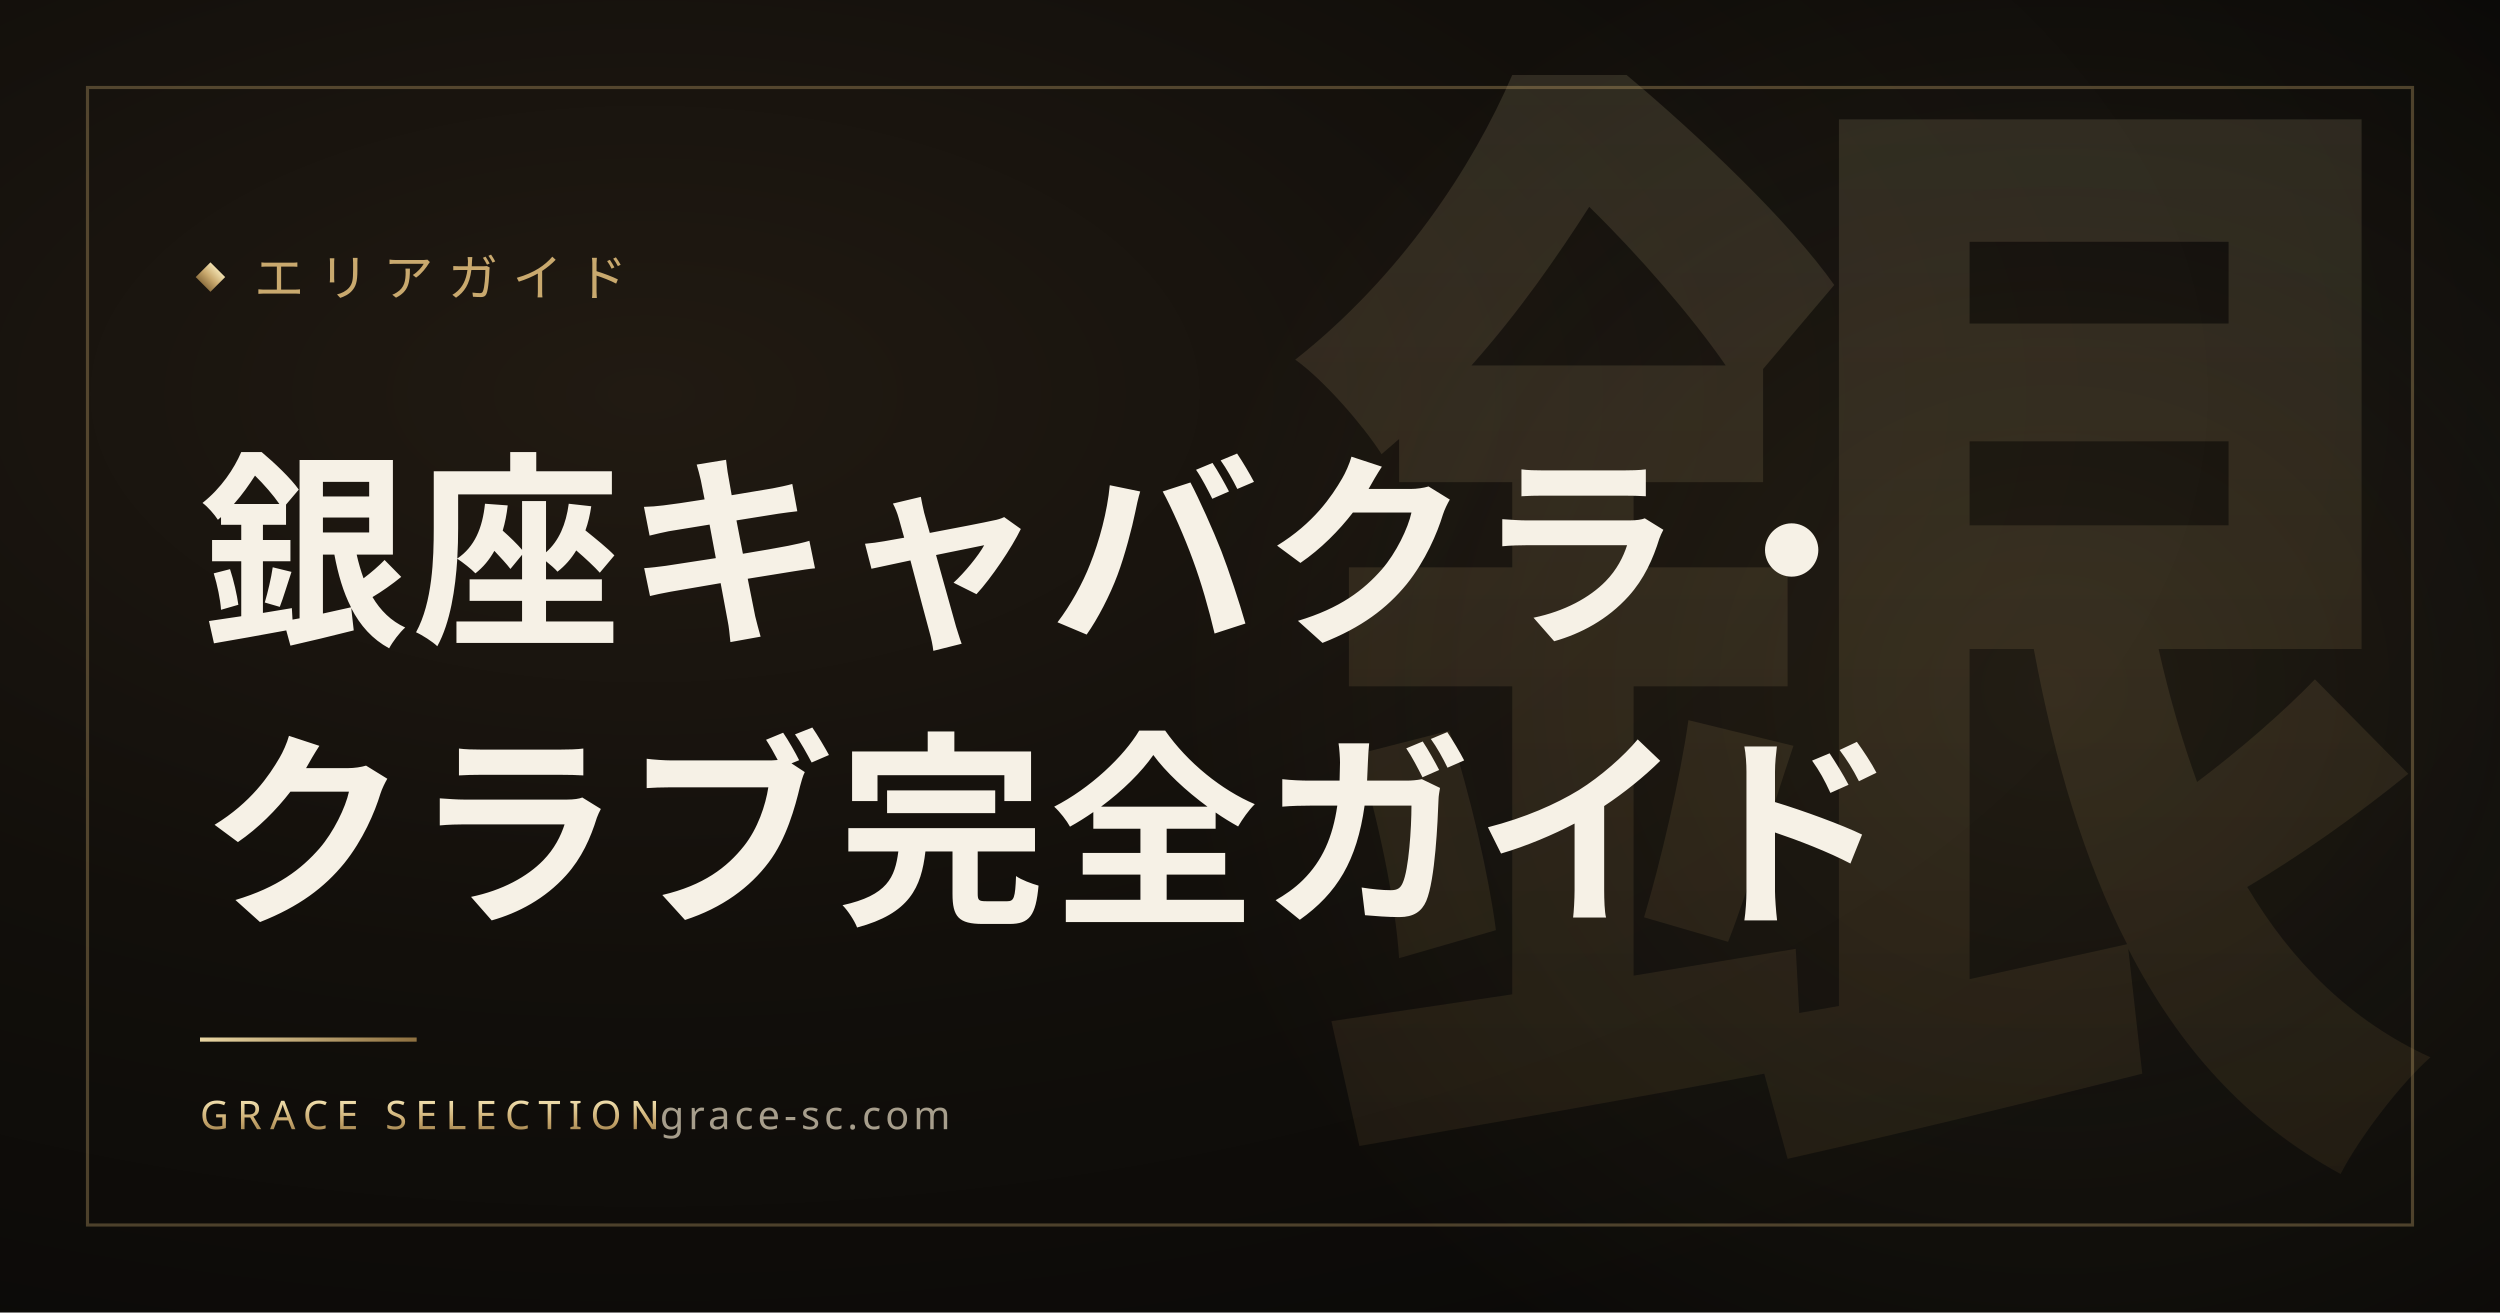
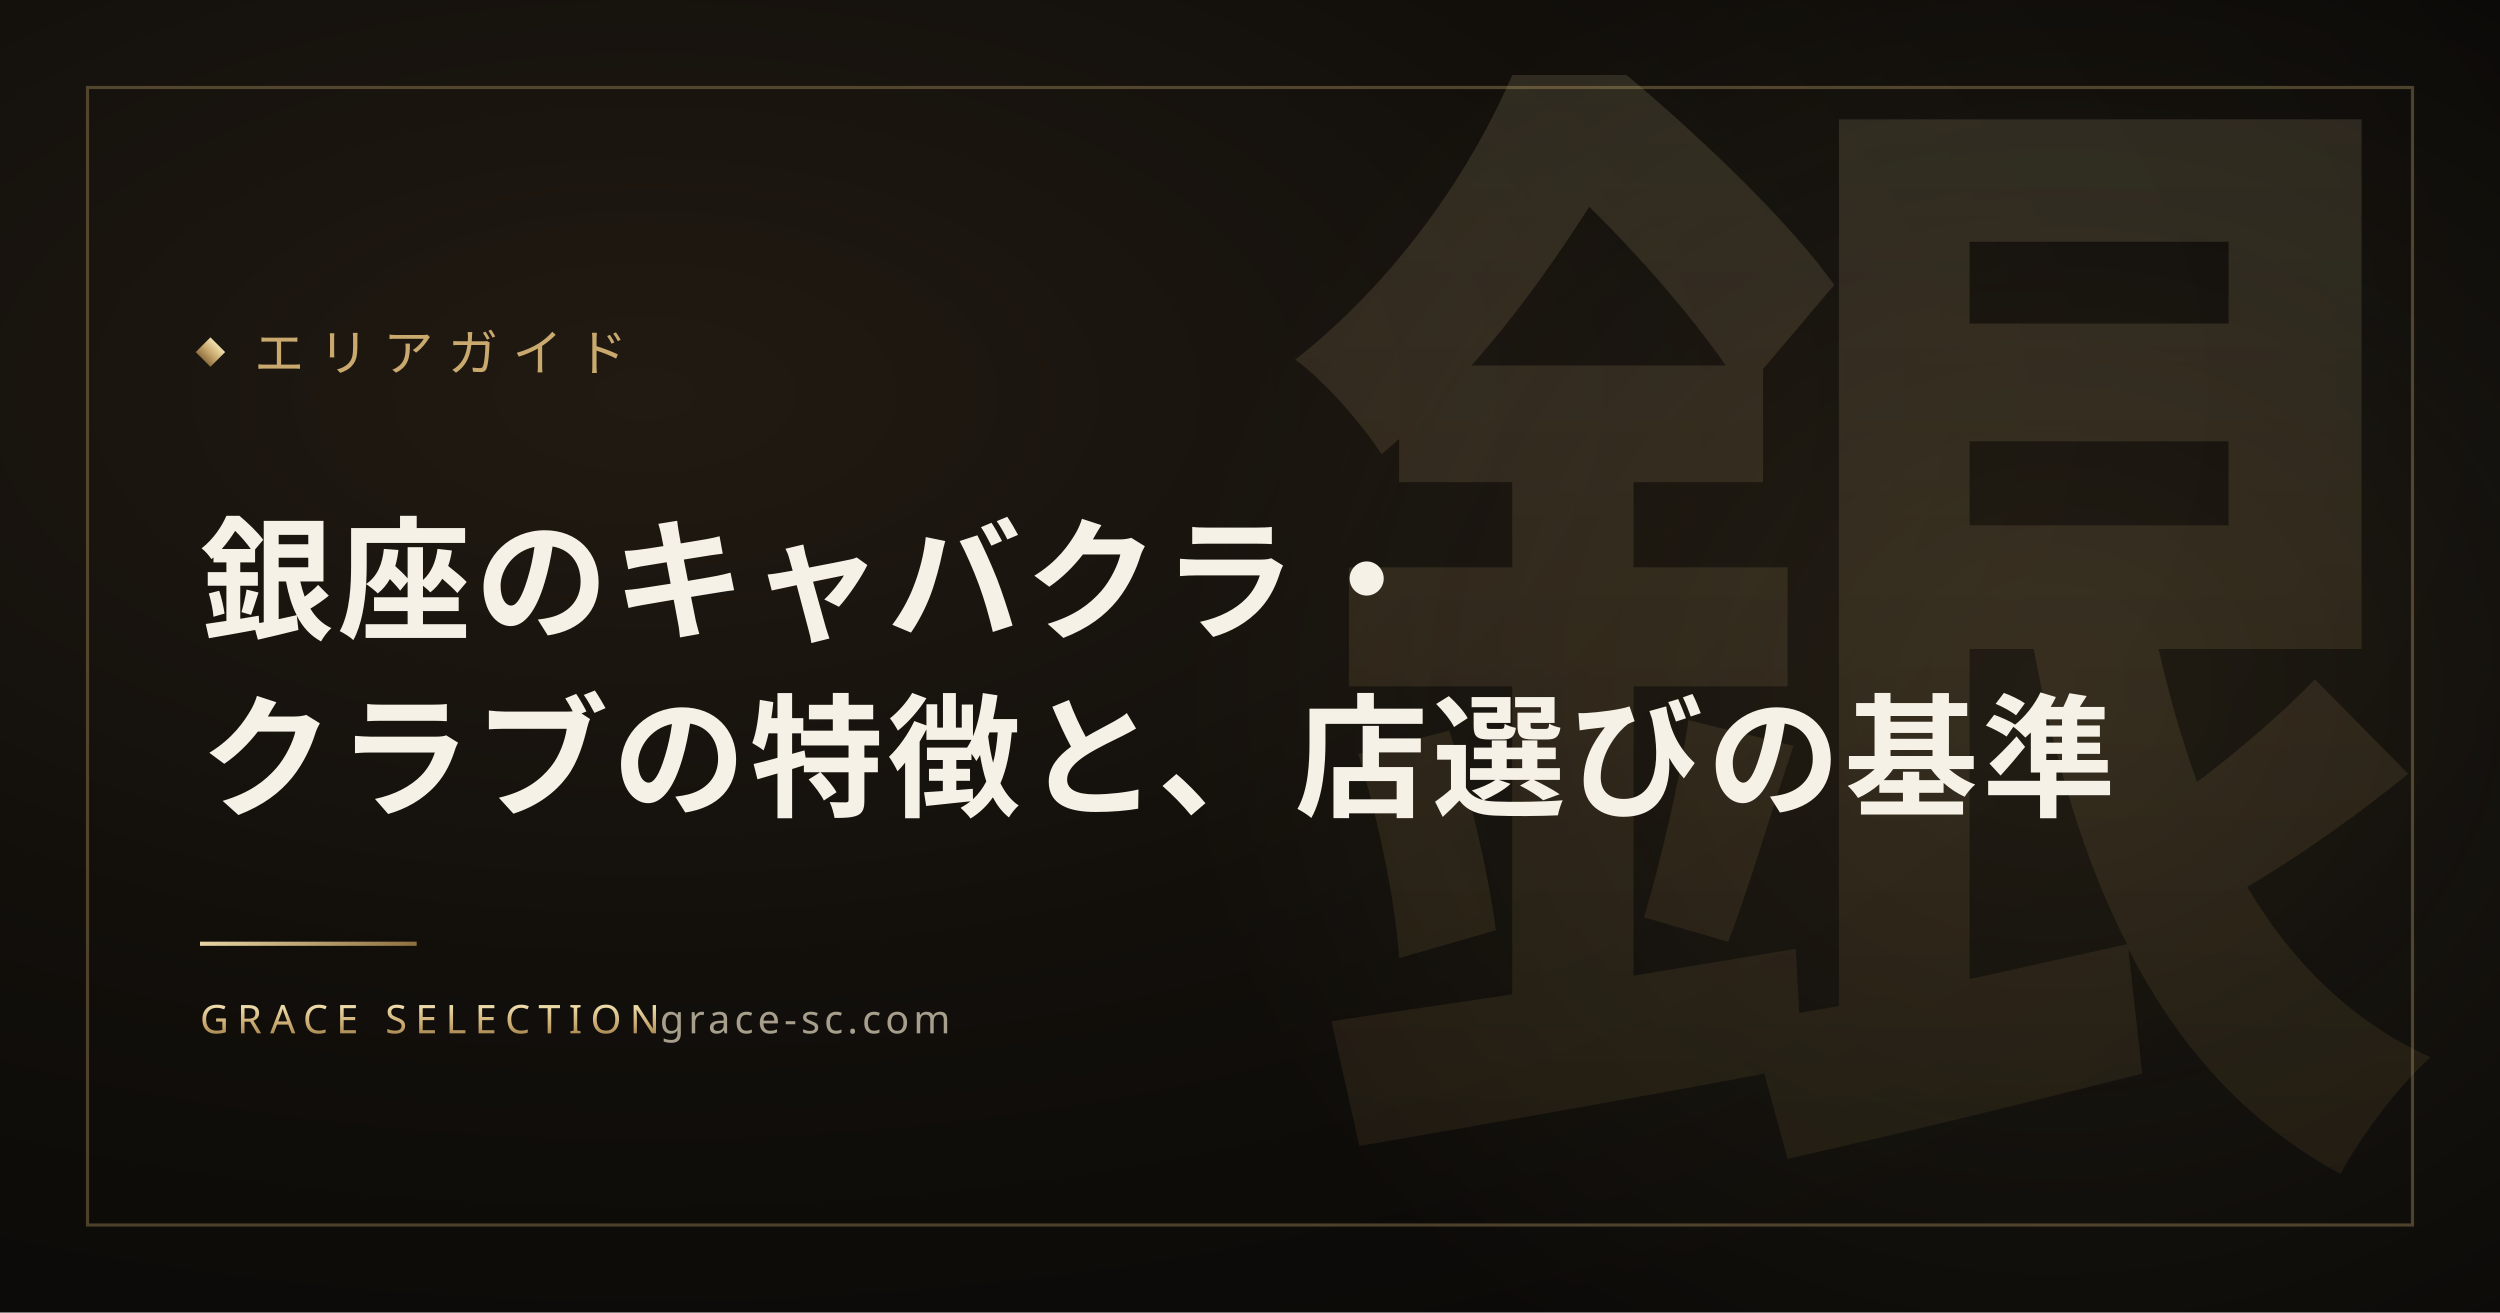
<svg xmlns="http://www.w3.org/2000/svg" viewBox="0 0 1200 630" width="1200" height="630" preserveAspectRatio="xMidYMid slice">
  <defs>
    <radialGradient id="warm" cx="26%" cy="30%" r="80%">
      <stop offset="0%" stop-color="#211A12" />
      <stop offset="55%" stop-color="#120F0B" />
      <stop offset="100%" stop-color="#0B0A08" />
    </radialGradient>
    <radialGradient id="lift" cx="50%" cy="50%" r="50%">
      <stop offset="0%" stop-color="#C9A96E" stop-opacity="0.10" />
      <stop offset="100%" stop-color="#C9A96E" stop-opacity="0" />
    </radialGradient>
    <linearGradient id="foil" x1="0" y1="0" x2="0" y2="1">
      <stop offset="0%" stop-color="#F0DFAE" />
      <stop offset="52%" stop-color="#C9A96E" />
      <stop offset="100%" stop-color="#8E7040" />
    </linearGradient>
    <linearGradient id="foilrule" x1="0" y1="0" x2="1" y2="0">
      <stop offset="0%" stop-color="#E8D5A3" />
      <stop offset="100%" stop-color="#8E7040" />
    </linearGradient>
  </defs>
  <rect width="1200" height="630" fill="url(#warm)" />
  <ellipse cx="985" cy="330" rx="420" ry="380" fill="url(#lift)" />
  <text x="1175" y="512" text-anchor="end" font-family="'Noto Serif JP','Hiragino Mincho ProN','Yu Mincho','BIZ UDPMincho',serif" font-size="560" font-weight="600" fill="url(#foil)" opacity="0.13">銀</text>
  <rect x="42" y="42" width="1116" height="546" fill="none" stroke="#C9A96E" stroke-opacity="0.34" stroke-width="1.5" />
-   <rect x="96" y="128" width="10" height="10" transform="rotate(45 101 133)" fill="url(#foil)" />
-   <text x="122" y="142" font-family="'Noto Sans JP','Hiragino Sans','Yu Gothic','Meiryo',sans-serif" font-size="24" letter-spacing="7" font-weight="500" fill="#C9A96E">エリアガイド</text>
-   <text x="96" y="302" font-family="'Noto Serif JP','Hiragino Mincho ProN','Yu Mincho','BIZ UDPMincho',serif" font-size="100" font-weight="600" fill="#F6F1E6" letter-spacing="2">銀座キャバクラ・</text>
-   <text x="96" y="436" font-family="'Noto Serif JP','Hiragino Mincho ProN','Yu Mincho','BIZ UDPMincho',serif" font-size="100" font-weight="600" fill="#F6F1E6" letter-spacing="2">クラブ完全ガイド</text>
-   <rect x="96" y="498" width="104" height="2" fill="url(#foilrule)" />
-   <text x="96" y="542" font-family="'Noto Sans JP','Hiragino Sans','Yu Gothic','Meiryo',sans-serif" font-size="19" letter-spacing="4" font-weight="500" fill="url(#foil)">GRACE SELECTION<tspan fill="#A79E8C" letter-spacing="2" font-weight="400">　grace-sc.com</tspan>
+   <rect x="96" y="164" width="10" height="10" transform="rotate(45 101 169)" fill="url(#foil)" />
+   <text x="122" y="178" font-family="'Noto Sans JP','Hiragino Sans','Yu Gothic','Meiryo',sans-serif" font-size="24" letter-spacing="7" font-weight="500" fill="#C9A96E">エリアガイド</text>
+   <text x="96" y="302" font-family="'Noto Serif JP','Hiragino Mincho ProN','Yu Mincho','BIZ UDPMincho',serif" font-size="64" font-weight="600" fill="#F6F1E6" letter-spacing="2">銀座のキャバクラ・</text>
+   <text x="96" y="387" font-family="'Noto Serif JP','Hiragino Mincho ProN','Yu Mincho','BIZ UDPMincho',serif" font-size="64" font-weight="600" fill="#F6F1E6" letter-spacing="2">クラブの特徴と、店選びの基準</text>
+   <rect x="96" y="452" width="104" height="2" fill="url(#foilrule)" />
+   <text x="96" y="496" font-family="'Noto Sans JP','Hiragino Sans','Yu Gothic','Meiryo',sans-serif" font-size="19" letter-spacing="4" font-weight="500" fill="url(#foil)">GRACE SELECTION<tspan fill="#A79E8C" letter-spacing="2" font-weight="400">　grace-sc.com</tspan>
  </text>
</svg>
